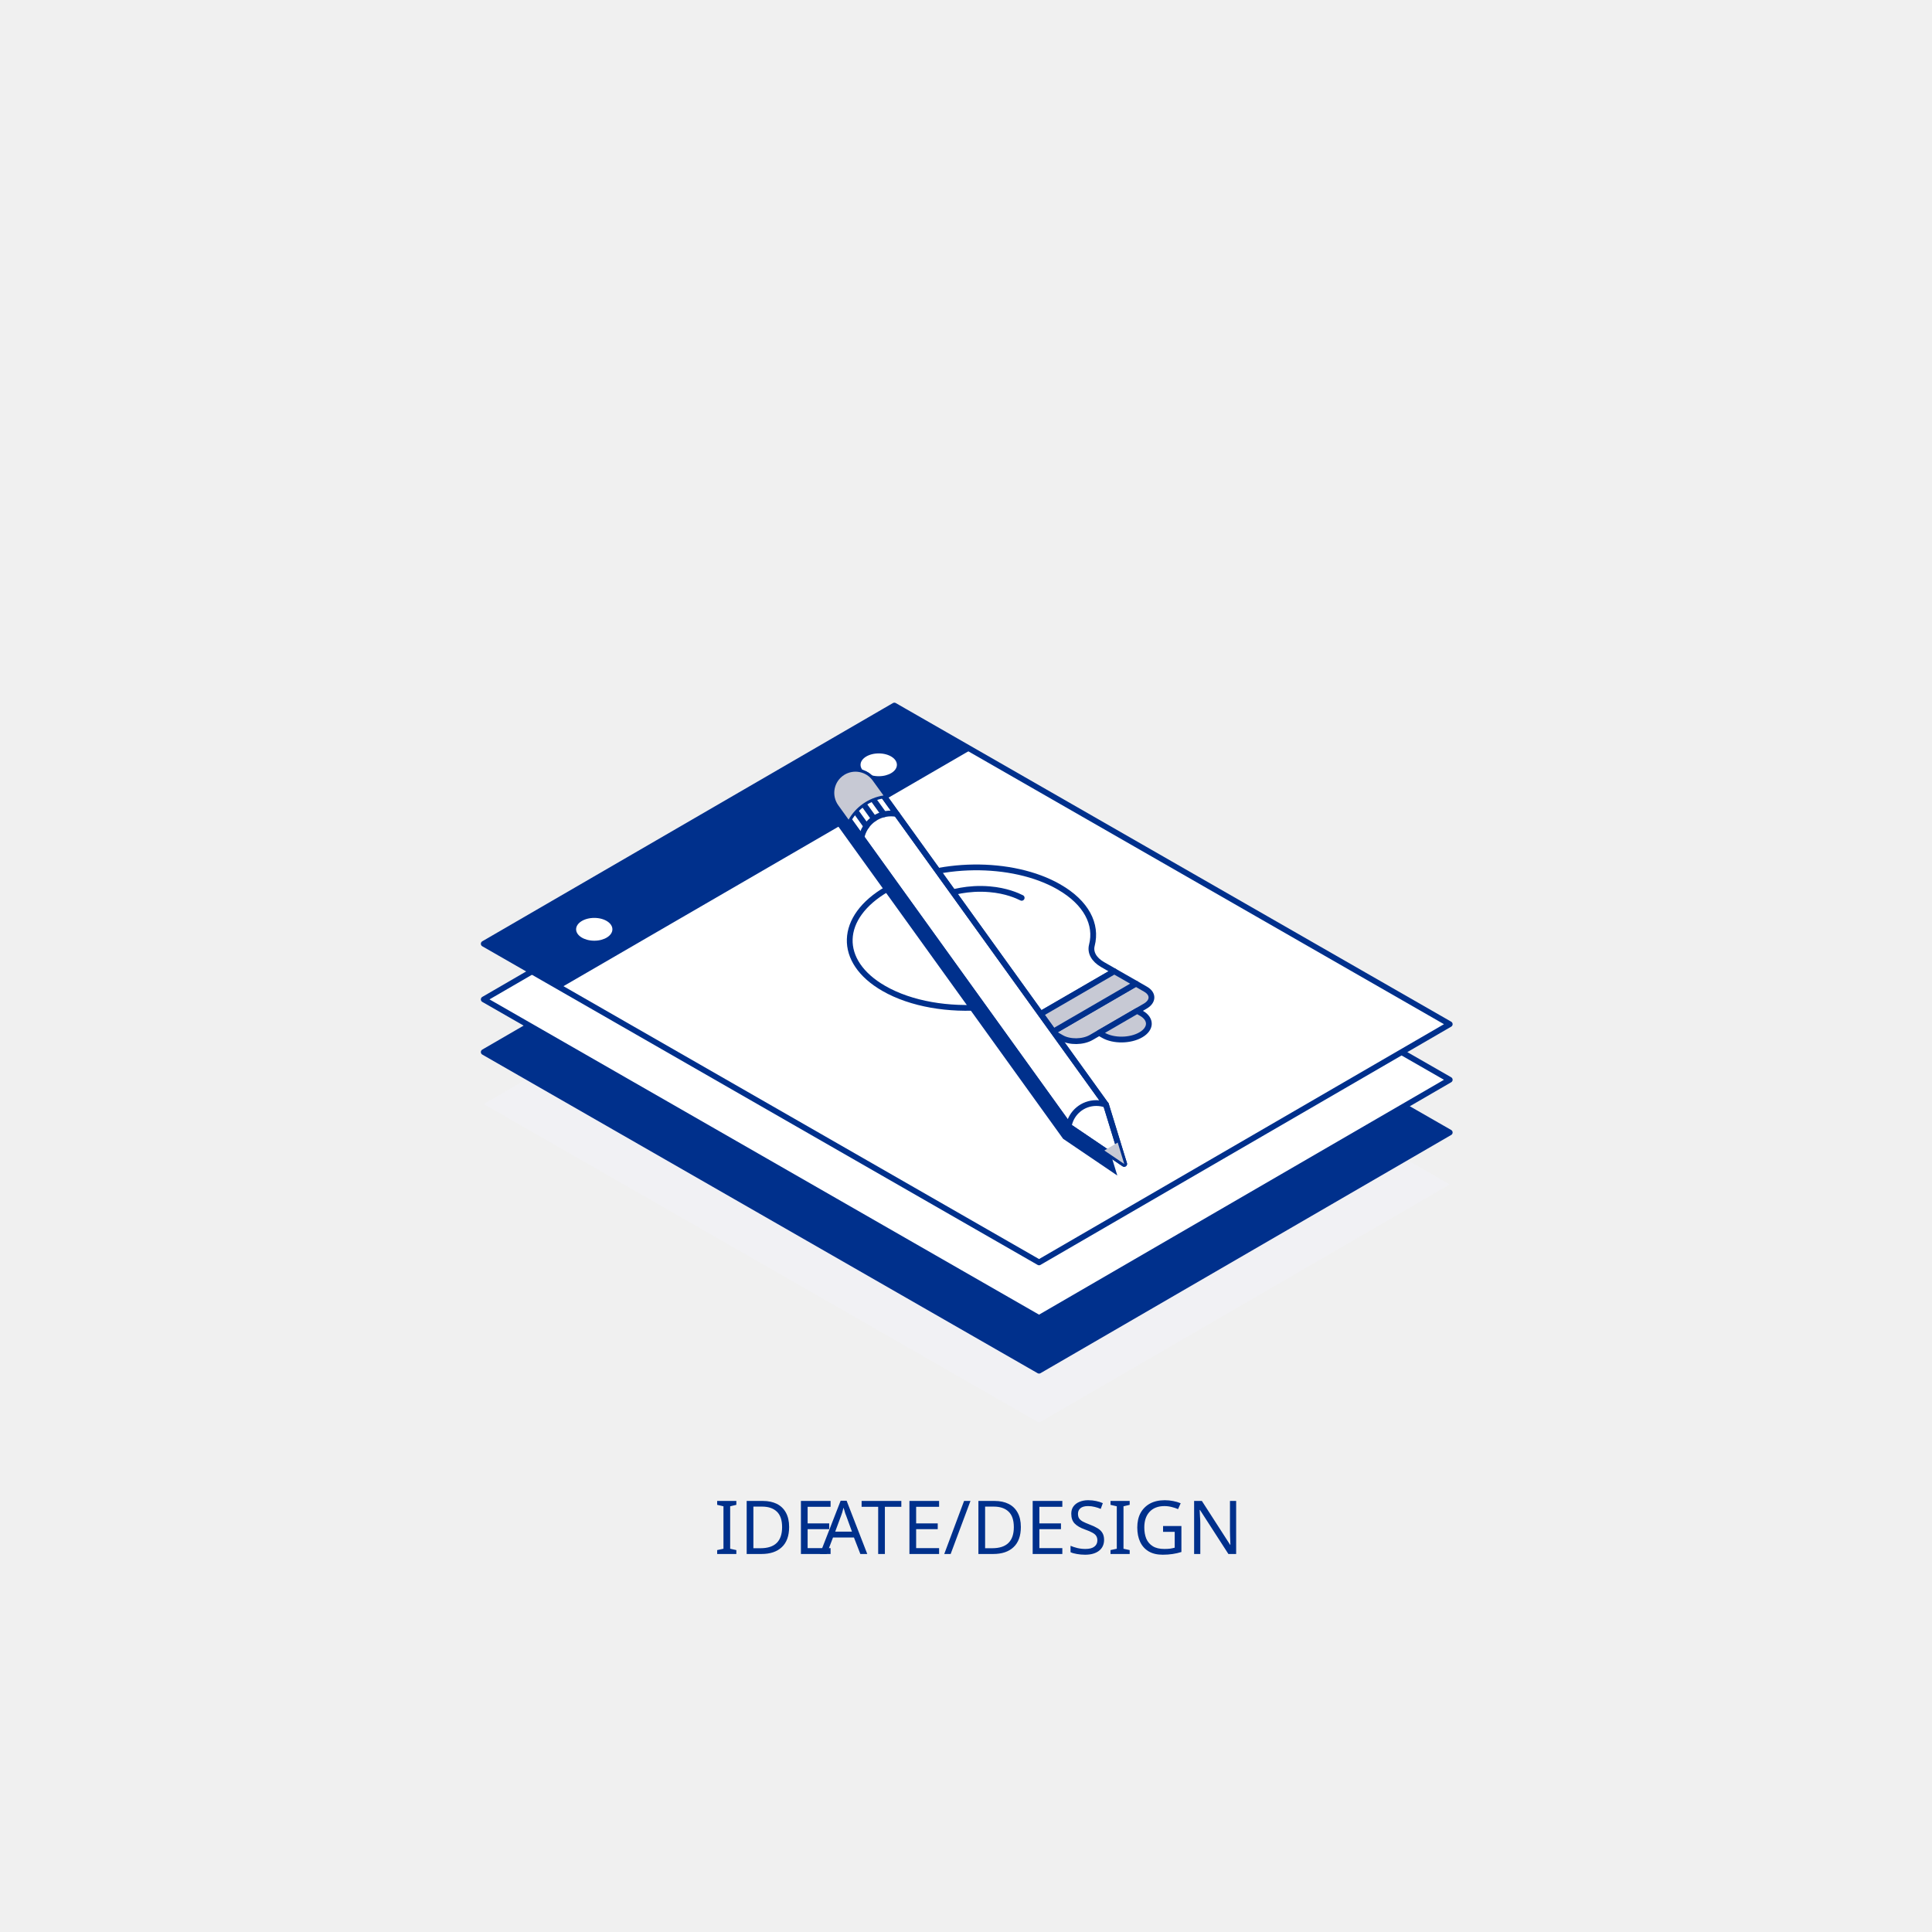
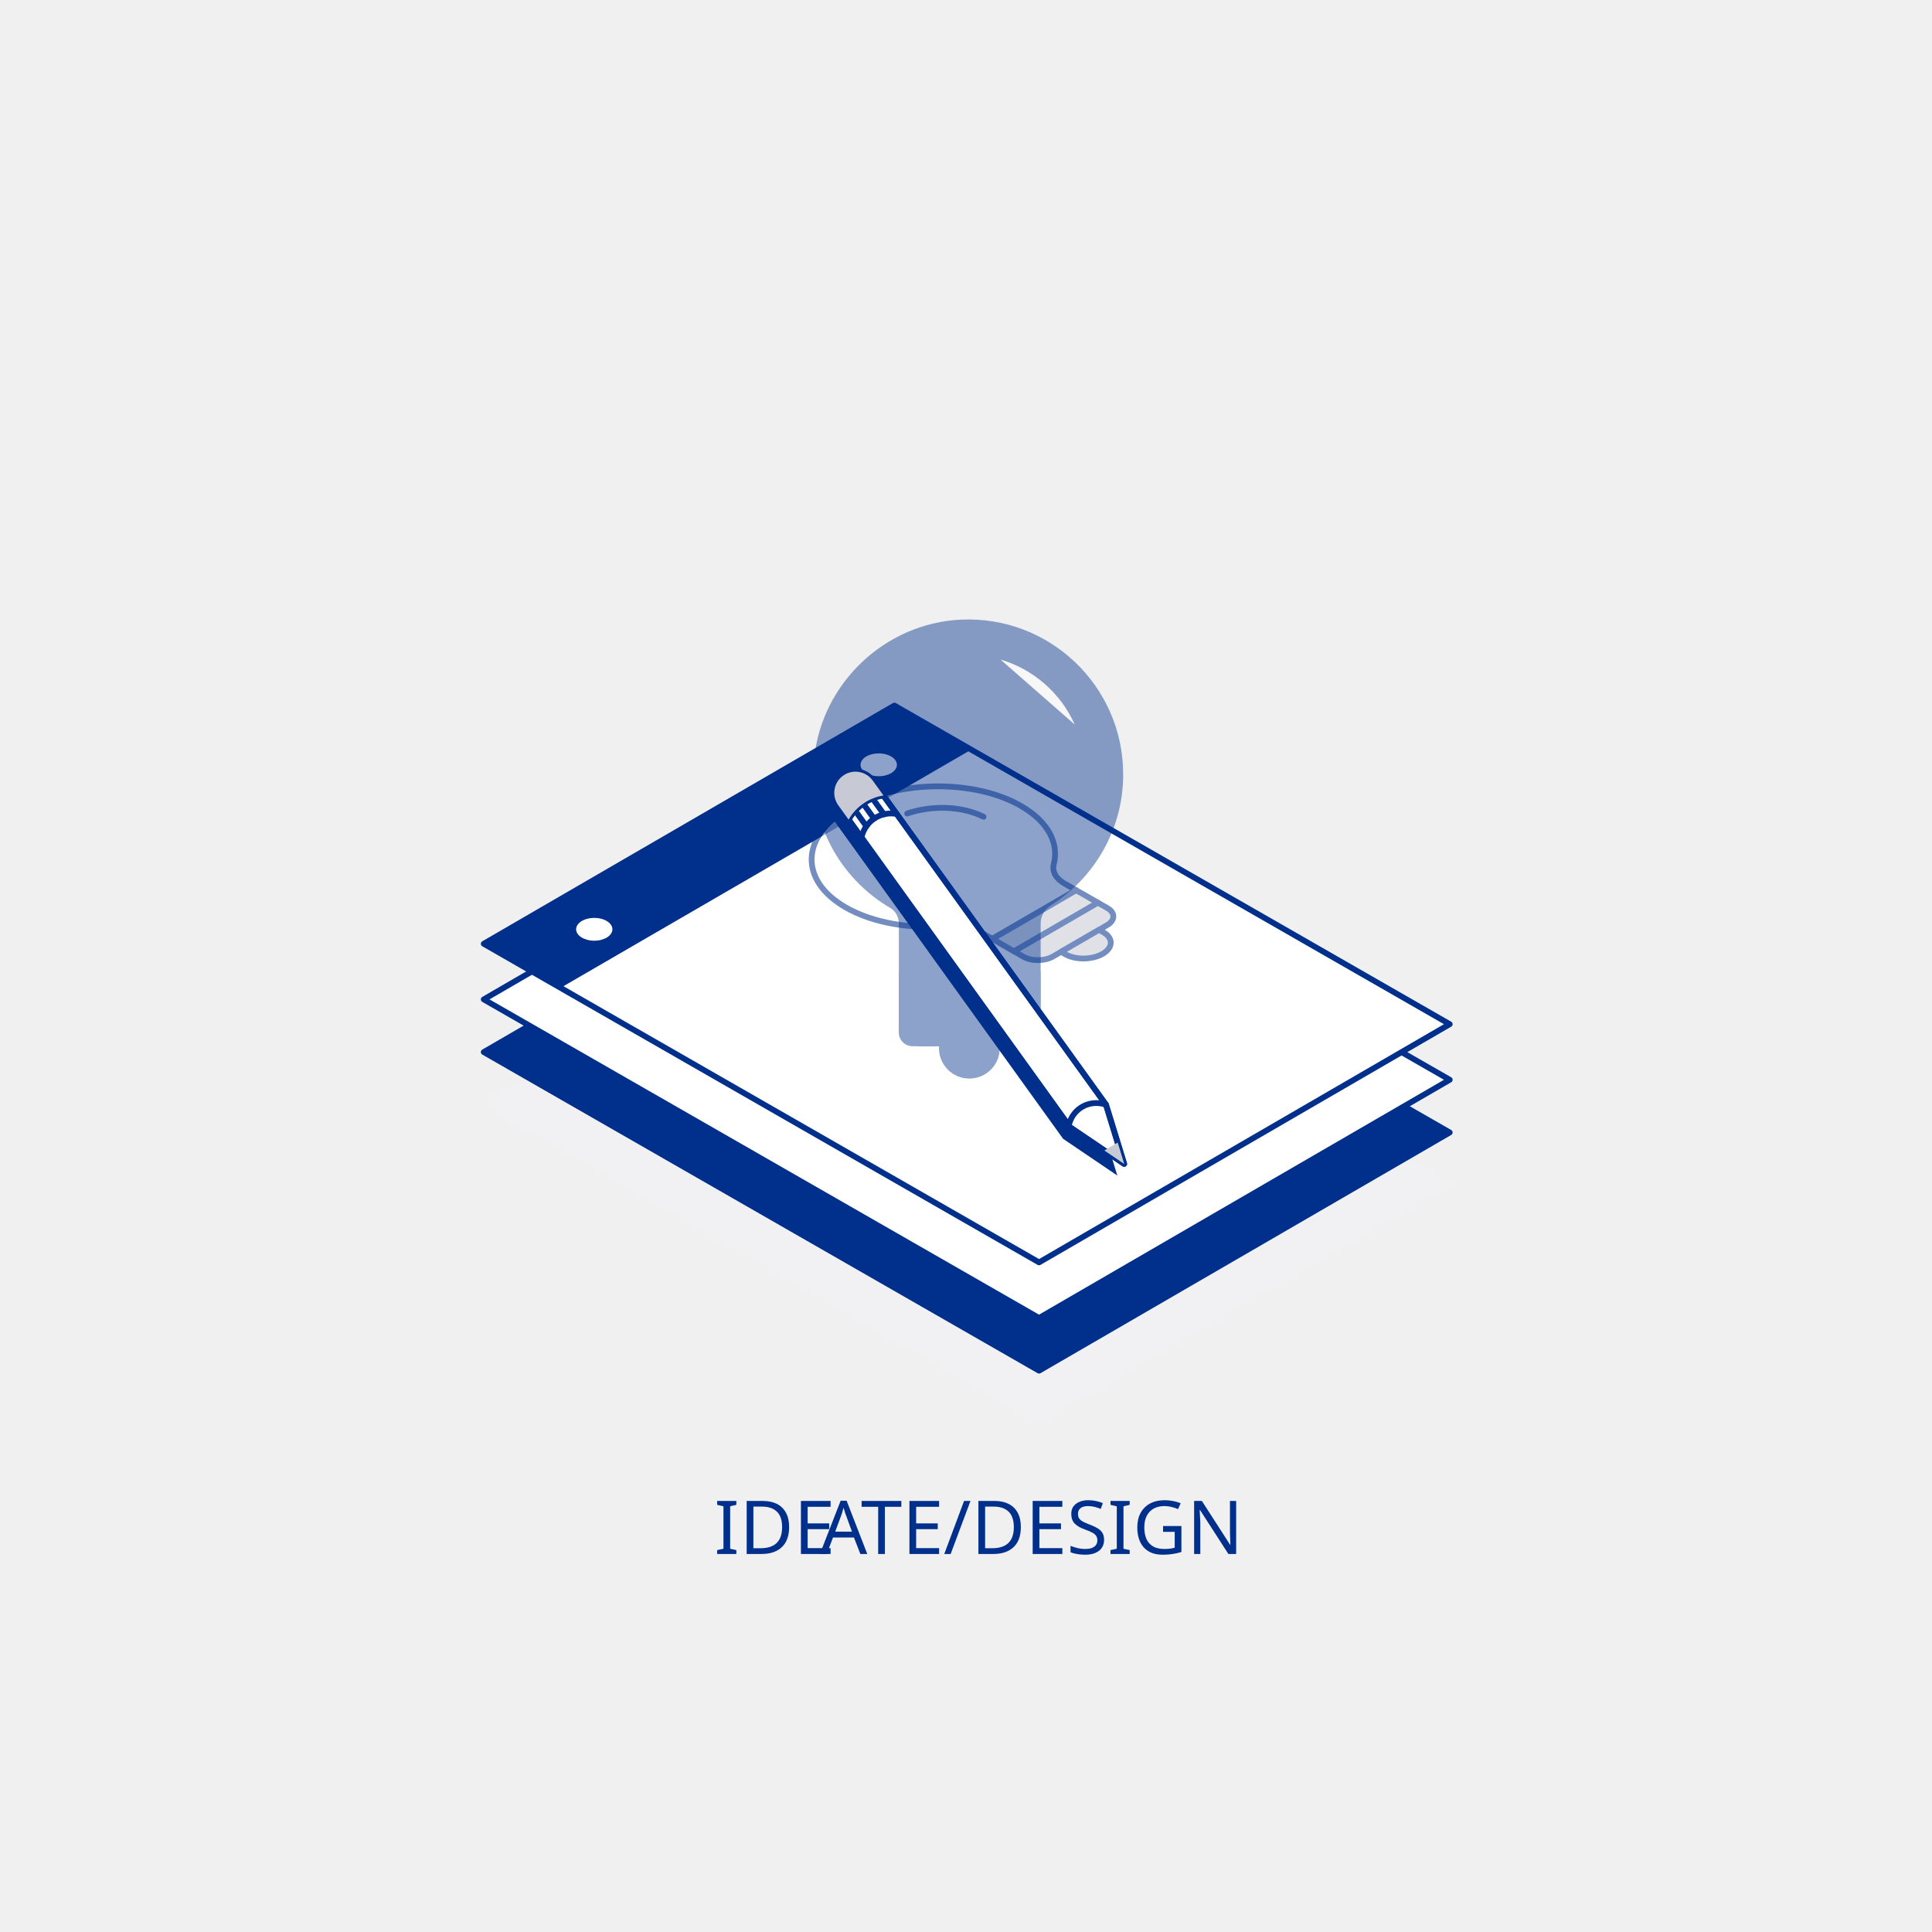
<svg xmlns="http://www.w3.org/2000/svg" id="Layer_1_copy_2" data-name="Layer 1 copy 2" viewBox="0 0 288 288">
  <defs>
    <style>
      .cls-1 {
        fill: #c7c9d4;
      }

      .cls-2 {
        fill: #fff;
      }

      .cls-3, .cls-4, .cls-5 {
        fill: #00308c;
      }

      .cls-3, .cls-6 {
        stroke: #00308c;
        stroke-linecap: round;
        stroke-linejoin: round;
        stroke-width: .86px;
      }

      .cls-7 {
        fill: #f1f1f4;
      }

      .cls-5 {
        font-family: DIN2014-Regular, 'DIN 2014';
        font-size: 11.08px;
      }

      .cls-8 {
        letter-spacing: -.03em;
      }

      .cls-6 {
        fill: none;
      }
    </style>
  </defs>
  <text class="cls-5" transform="translate(106.47 231.65)">
    <tspan x="0" y="0">IDE</tspan>
    <tspan class="cls-8" x="15.75" y="0">A</tspan>
    <tspan x="21.86" y="0">TE/DESIGN</tspan>
  </text>
  <polygon id="Pad_Shadow" data-name="Pad Shadow" class="cls-7" points="216.11 176.56 133.32 129.07 72.11 164.58 154.89 212.07 216.11 176.56" />
  <polygon id="Pad_Bottom" data-name="Pad Bottom" class="cls-3" points="216.11 168.816 133.32 121.326 72.11 156.832 154.89 204.326 216.11 168.816" />
  <g id="Pad_Middle" data-name="Pad Middle">
    <polygon class="cls-2" points="216.11 160.959 133.32 113.469 72.11 148.979 154.89 196.469 216.11 160.959" />
    <polygon class="cls-6" points="216.11 160.959 133.32 113.469 72.11 148.979 154.89 196.469 216.11 160.959" />
  </g>
  <g id="Pad_Top" data-name="Pad Top">
    <polygon class="cls-2" points="216.11 152.672 133.32 105.177 72.11 140.687 154.89 188.182 216.11 152.672" />
    <polygon class="cls-6" points="216.11 152.672 133.32 105.177 72.11 140.687 154.89 188.182 216.11 152.672" />
    <path class="cls-4" d="M133.32,105.18l-61.22,35.51 11.46,6.57 61.22,-35.51 -11.46,-6.57ZM88.59,140.23c-1.49,0.00,-2.71,-0.76,-2.71,-1.70s1.21,-1.70,2.71,-1.70 2.70,0.76,2.70,1.70 -1.21,1.70,-2.70,1.70M130.99,115.71c-1.49,0.00,-2.71,-0.76,-2.71,-1.70s1.21,-1.70,2.71,-1.70 2.71,0.76,2.71,1.70 -1.21,1.70,-2.71,1.70" />
  </g>
-   <g id="Bulb_One">
+   <g id="Bulb_One" opacity="0.55" transform="translate(-5.68, -12.08)">
    <path class="cls-1" d="M169.33,146.63l1.44.83c1.2.69,1.16,1.83-.08,2.54l-8.02,4.65c-1.24.72-3.21.74-4.41.06l-1.44-.83,12.51-7.25Z" />
    <path class="cls-6" d="M169.33,146.63l1.44.83c1.2.69,1.16,1.83-.08,2.54l-8.02,4.65c-1.24.72-3.21.74-4.41.06l-1.44-.83,12.51-7.25Z" />
    <path class="cls-2" d="M157.87,132.22c4.08,2.34,5.7,5.58,4.89,8.7-.27,1.06.31,2.12,1.59,2.86l1.75,1-12.51,7.25-1.75-1c-1.28-.74-3.11-1.07-4.95-.91-5.42.48-11.05-.43-15.13-2.77-6.97-4-6.76-10.64.47-14.82,7.23-4.18,18.66-4.32,25.63-.32" />
    <path class="cls-6" d="M157.87,132.22c4.08,2.34,5.7,5.58,4.89,8.7-.27,1.06.31,2.12,1.59,2.86l1.75,1-12.51,7.25-1.75-1c-1.28-.74-3.11-1.07-4.95-.91-5.42.48-11.05-.43-15.13-2.77-6.97-4-6.76-10.64.47-14.82,7.23-4.18,18.66-4.32,25.63-.32Z" />
    <polygon class="cls-1" points="153.61 152.04 166.11 144.79 169.33 146.63 156.82 153.89 153.61 152.04" />
    <polygon class="cls-6" points="153.61 152.04 166.11 144.79 169.33 146.63 156.82 153.89 153.61 152.04" />
    <path class="cls-1" d="M169.52,150.69l.63.36c.76.43,1.12,1.01,1.11,1.59-.02.58-.42,1.17-1.2,1.62-1.56.91-4.06.94-5.57.07l-.63-.36,5.67-3.29Z" />
    <path class="cls-6" d="M169.52,150.69l.63.36c.76.43,1.12,1.01,1.11,1.59-.02.58-.42,1.17-1.2,1.62-1.56.91-4.06.94-5.57.07l-.63-.36,5.67-3.29Z" />
    <path class="cls-2" d="M140.91,133.35c.73-.25,3.31-1.08,6.62-.79,2.47.21,4.09.94,4.77,1.28" />
    <path class="cls-6" d="M140.91,133.35c.73-.25,3.31-1.08,6.62-.79,2.47.21,4.09.94,4.77,1.28" />
+   </g>
+   <g id="Bulb_Two" opacity="0.45">
+     <g class="cls-12">
+       <circle class="cls-4" cx="144.5" cy="156.25" r="4.53" />
+     </g>
+     <path class="cls-5" d="M167.43,115.43c0-13.12-10.95-23.69-24.22-23.06-11.29.54-20.75,9.5-21.84,20.76-.92,9.45,3.88,17.85,11.33,22.21.82.48,1.29,1.38,1.29,2.33v14.86c0,1.9,1.54,3.45,3.45,3.45h14.16c1.95,0,3.53-1.58,3.53-3.53v-14.76c0-1.08.52-2.1,1.43-2.67,6.52-4.08,10.87-11.32,10.87-19.58Z" />
+     <rect class="cls-4" x="133.98" y="144.81" width="21.14" height="5.57" />
+     <path class="cls-4" d="M133.98,150.39h21.14v3.49c0,1.15-.93,2.08-2.08,2.08h-17c-1.14,0-2.06-.92-2.06-2.06v-3.51h0Z" />
+     <path class="cls-2" d="M149.15,98.32c4.95,1.46,8.99,5.04,11.06,9.69" />
  </g>
  <g id="Pencil">
    <polygon class="cls-4" points="129.55 118.753 124.055 121.943 158.475 169.758 166.555 175.233 163.85 166.408 129.55 118.753" />
    <path class="cls-2" d="M124.96,120.04l34.54,47.99 8.08,5.47 -2.71,-8.82 -34.79,-48.33c-0.97,-1.35,-2.82,-1.72,-4.24,-0.84 -1.55,0.97,-1.96,3.04,-0.89,4.53" />
    <path class="cls-6" d="M124.96,120.04l34.54,47.99 8.08,5.47 -2.71,-8.82 -34.79,-48.33c-0.97,-1.35,-2.82,-1.72,-4.24,-0.84 -1.55,0.97,-1.96,3.04,-0.89,4.53Z" />
    <path class="cls-6" d="M159.33,167.79c0.37,-1.92,2.06,-3.36,4.09,-3.36 0.51,0.00,1.00,0.09,1.46,0.26" />
    <path class="cls-6" d="M133.69,121.34c-0.28,-0.05,-0.57,-0.08,-0.86,-0.08 -2.17,0.00,-3.98,1.53,-4.41,3.58" />
    <path class="cls-6" d="M131.70,118.58c-2.23,0.35,-4.12,1.71,-5.20,3.60" />
    <line class="cls-6" x1="130.08" y1="119.04" x2="131.77" y2="121.39" />
    <line class="cls-6" x1="128.68" y1="119.80" x2="130.29" y2="122.04" />
    <line class="cls-6" x1="127.48" y1="120.84" x2="129.15" y2="123.16" />
    <path class="cls-6" d="M124.96,120.04l34.54,47.99 8.08,5.47 -2.71,-8.82 -34.79,-48.33c-0.97,-1.35,-2.82,-1.72,-4.24,-0.84 -1.55,0.97,-1.96,3.04,-0.89,4.53Z" />
    <polygon class="cls-1" points="167.59 173.513 166.615 170.318 164.625 171.503 167.59 173.513" />
    <path class="cls-1" d="M130.09,116.35c-0.97,-1.35,-2.82,-1.72,-4.24,-0.84 -1.55,0.97,-1.96,3.04,-0.89,4.53l1.54,2.14c1.07,-1.89,2.97,-3.25,5.20,-3.60l-1.61,-2.23Z" />
  </g>
</svg>
